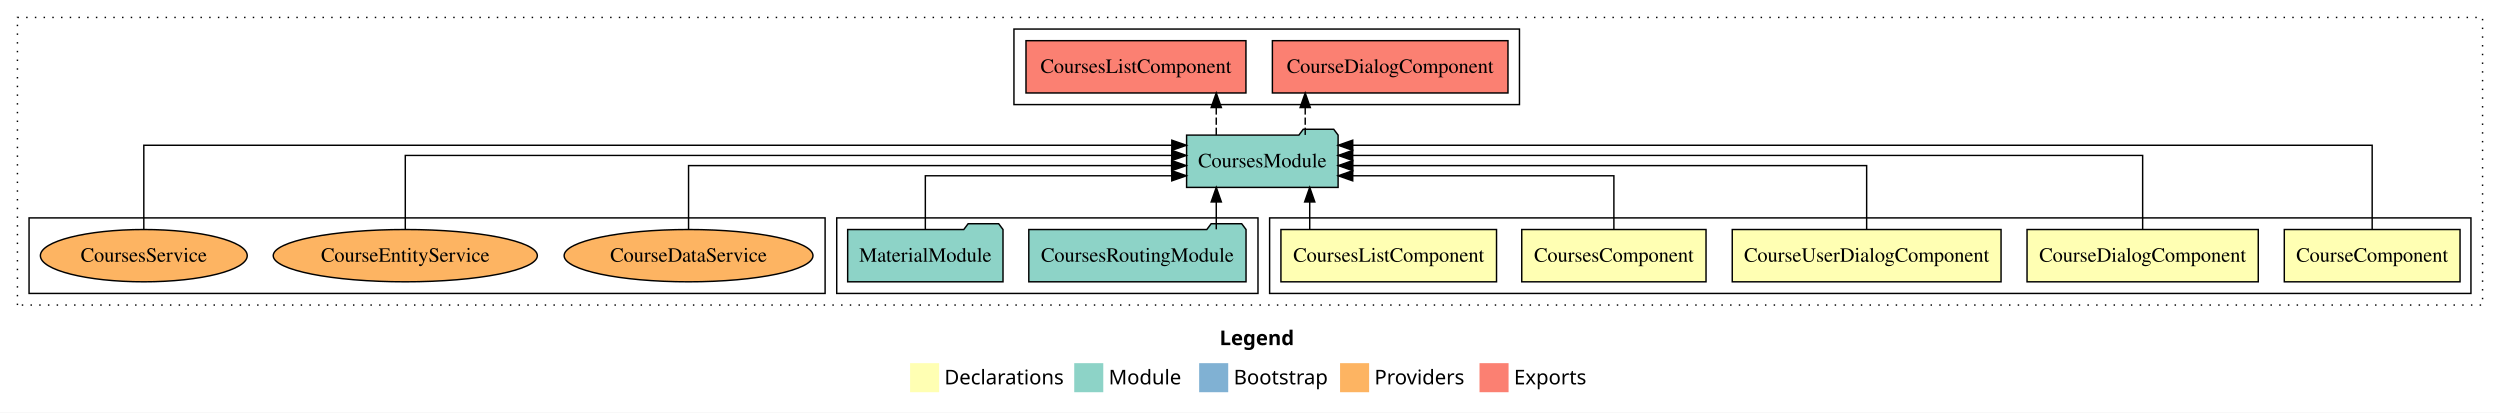
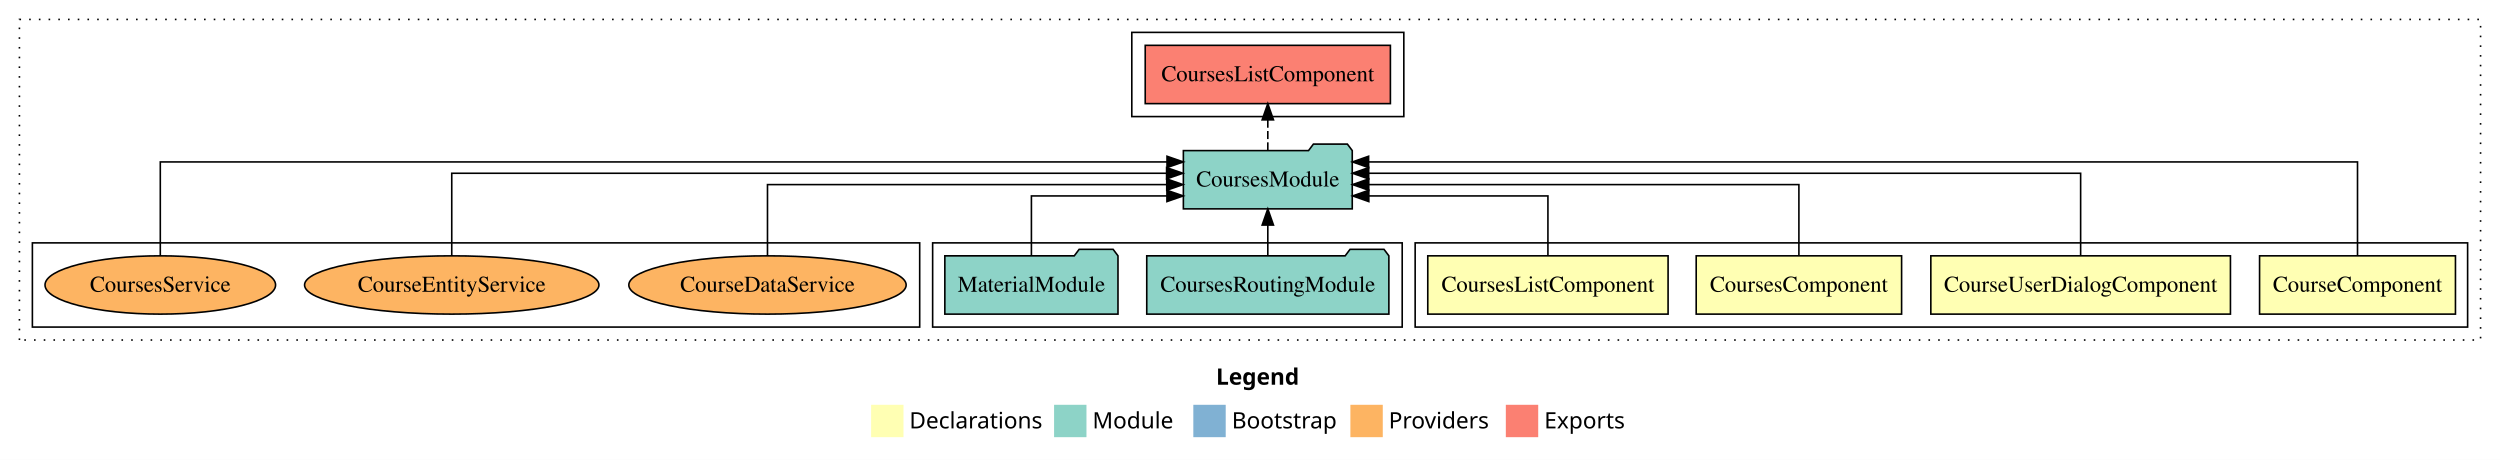
- <svg xmlns="http://www.w3.org/2000/svg" width="1721pt" height="284pt" viewBox="0.00 0.00 1721.00 284.00">
+ <svg xmlns="http://www.w3.org/2000/svg" width="1544pt" height="284pt" viewBox="0.00 0.00 1544.00 284.00">
  <g id="graph0" class="graph" transform="scale(1 1) rotate(0) translate(4 280)">
-     <polygon fill="white" stroke="transparent" points="-4,4 -4,-280 1717,-280 1717,4 -4,4" />
-     <text text-anchor="start" x="835.51" y="-42.4" font-family="sans-serif" font-weight="bold" font-size="14.00">Legend</text>
-     <polygon fill="#ffffb3" stroke="transparent" points="622.5,-10 622.5,-30 642.5,-30 642.5,-10 622.5,-10" />
-     <text text-anchor="start" x="646.13" y="-15.4" font-family="sans-serif" font-size="14.00">  Declarations</text>
-     <polygon fill="#8dd3c7" stroke="transparent" points="735.5,-10 735.5,-30 755.5,-30 755.5,-10 735.5,-10" />
-     <text text-anchor="start" x="759.23" y="-15.4" font-family="sans-serif" font-size="14.00">  Module</text>
-     <polygon fill="#80b1d3" stroke="transparent" points="821.5,-10 821.5,-30 841.5,-30 841.5,-10 821.5,-10" />
-     <text text-anchor="start" x="845.28" y="-15.4" font-family="sans-serif" font-size="14.00">  Bootstrap</text>
-     <polygon fill="#fdb462" stroke="transparent" points="918.5,-10 918.5,-30 938.5,-30 938.5,-10 918.5,-10" />
-     <text text-anchor="start" x="942.17" y="-15.4" font-family="sans-serif" font-size="14.00">  Providers</text>
-     <polygon fill="#fb8072" stroke="transparent" points="1014.5,-10 1014.5,-30 1034.5,-30 1034.5,-10 1014.5,-10" />
-     <text text-anchor="start" x="1038.23" y="-15.4" font-family="sans-serif" font-size="14.00">  Exports</text>
+     <polygon fill="white" stroke="transparent" points="-4,4 -4,-280 1540,-280 1540,4 -4,4" />
+     <text text-anchor="start" x="747.01" y="-42.4" font-family="sans-serif" font-weight="bold" font-size="14.00">Legend</text>
+     <polygon fill="#ffffb3" stroke="transparent" points="534,-10 534,-30 554,-30 554,-10 534,-10" />
+     <text text-anchor="start" x="557.63" y="-15.4" font-family="sans-serif" font-size="14.00">  Declarations</text>
+     <polygon fill="#8dd3c7" stroke="transparent" points="647,-10 647,-30 667,-30 667,-10 647,-10" />
+     <text text-anchor="start" x="670.73" y="-15.4" font-family="sans-serif" font-size="14.00">  Module</text>
+     <polygon fill="#80b1d3" stroke="transparent" points="733,-10 733,-30 753,-30 753,-10 733,-10" />
+     <text text-anchor="start" x="756.78" y="-15.4" font-family="sans-serif" font-size="14.00">  Bootstrap</text>
+     <polygon fill="#fdb462" stroke="transparent" points="830,-10 830,-30 850,-30 850,-10 830,-10" />
+     <text text-anchor="start" x="853.67" y="-15.4" font-family="sans-serif" font-size="14.00">  Providers</text>
+     <polygon fill="#fb8072" stroke="transparent" points="926,-10 926,-30 946,-30 946,-10 926,-10" />
+     <text text-anchor="start" x="949.73" y="-15.4" font-family="sans-serif" font-size="14.00">  Exports</text>
    <g id="clust1" class="cluster">
-       <polygon fill="none" stroke="black" stroke-dasharray="1,5" points="8,-70 8,-268 1705,-268 1705,-70 8,-70" />
+       <polygon fill="none" stroke="black" stroke-dasharray="1,5" points="8,-70 8,-268 1528,-268 1528,-70 8,-70" />
    </g>
    <g id="clust2" class="cluster">
-       <polygon fill="none" stroke="black" points="870,-78 870,-130 1697,-130 1697,-78 870,-78" />
-     </g>
-     <g id="clust9" class="cluster">
-       <polygon fill="none" stroke="black" points="694,-208 694,-260 1042,-260 1042,-208 694,-208" />
+       <polygon fill="none" stroke="black" points="870,-78 870,-130 1520,-130 1520,-78 870,-78" />
    </g>
    <g id="clust8" class="cluster">
+       <polygon fill="none" stroke="black" points="695,-208 695,-260 863,-260 863,-208 695,-208" />
+     </g>
+     <g id="clust7" class="cluster">
      <polygon fill="none" stroke="black" points="572,-78 572,-130 862,-130 862,-78 572,-78" />
    </g>
-     <g id="clust11" class="cluster">
+     <g id="clust10" class="cluster">
      <polygon fill="none" stroke="black" points="16,-78 16,-130 564,-130 564,-78 16,-78" />
    </g>
    <g id="node1" class="node">
-       <polygon fill="#ffffb3" stroke="black" points="1689.49,-122 1568.51,-122 1568.51,-86 1689.49,-86 1689.49,-122" />
-       <text text-anchor="middle" x="1629" y="-99.8" font-family="Times,serif" font-size="14.00">CourseComponent</text>
+       <polygon fill="#ffffb3" stroke="black" points="1512.49,-122 1391.51,-122 1391.51,-86 1512.49,-86 1512.49,-122" />
+       <text text-anchor="middle" x="1452" y="-99.8" font-family="Times,serif" font-size="14.00">CourseComponent</text>
    </g>
-     <g id="node6" class="node">
-       <polygon fill="#8dd3c7" stroke="black" points="917.15,-187 914.15,-191 893.15,-191 890.15,-187 812.85,-187 812.85,-151 917.15,-151 917.15,-187" />
-       <text text-anchor="middle" x="865" y="-164.8" font-family="Times,serif" font-size="14.00">CoursesModule</text>
+     <g id="node5" class="node">
+       <polygon fill="#8dd3c7" stroke="black" points="831.15,-187 828.15,-191 807.15,-191 804.15,-187 726.85,-187 726.85,-151 831.15,-151 831.15,-187" />
+       <text text-anchor="middle" x="779" y="-164.8" font-family="Times,serif" font-size="14.00">CoursesModule</text>
    </g>
    <g id="edge1" class="edge">
-       <path fill="none" stroke="black" d="M1629,-122.01C1629,-144.49 1629,-180 1629,-180 1629,-180 927.21,-180 927.21,-180" />
-       <polygon fill="black" stroke="black" points="927.21,-176.5 917.21,-180 927.21,-183.5 927.21,-176.5" />
+       <path fill="none" stroke="black" d="M1452,-122.01C1452,-144.49 1452,-180 1452,-180 1452,-180 841.25,-180 841.25,-180" />
+       <polygon fill="black" stroke="black" points="841.25,-176.5 831.25,-180 841.25,-183.5 841.25,-176.5" />
    </g>
    <g id="node2" class="node">
-       <polygon fill="#ffffb3" stroke="black" points="1550.59,-122 1391.41,-122 1391.41,-86 1550.59,-86 1550.59,-122" />
-       <text text-anchor="middle" x="1471" y="-99.8" font-family="Times,serif" font-size="14.00">CourseDialogComponent</text>
-     </g>
-     <g id="edge2" class="edge">
-       <path fill="none" stroke="black" d="M1471,-122.13C1471,-142.57 1471,-173 1471,-173 1471,-173 927.19,-173 927.19,-173" />
-       <polygon fill="black" stroke="black" points="927.19,-169.5 917.19,-173 927.19,-176.5 927.19,-169.5" />
-     </g>
-     <g id="node3" class="node">
      <polygon fill="#ffffb3" stroke="black" points="1373.52,-122 1188.48,-122 1188.48,-86 1373.52,-86 1373.52,-122" />
      <text text-anchor="middle" x="1281" y="-99.8" font-family="Times,serif" font-size="14.00">CourseUserDialogComponent</text>
    </g>
-     <g id="edge3" class="edge">
-       <path fill="none" stroke="black" d="M1281,-122.27C1281,-140.56 1281,-166 1281,-166 1281,-166 927.27,-166 927.27,-166" />
-       <polygon fill="black" stroke="black" points="927.27,-162.5 917.27,-166 927.27,-169.5 927.27,-162.5" />
+     <g id="edge2" class="edge">
+       <path fill="none" stroke="black" d="M1281,-122.13C1281,-142.57 1281,-173 1281,-173 1281,-173 841.3,-173 841.3,-173" />
+       <polygon fill="black" stroke="black" points="841.3,-169.5 831.3,-173 841.3,-176.5 841.3,-169.5" />
    </g>
-     <g id="node4" class="node">
+     <g id="node3" class="node">
      <polygon fill="#ffffb3" stroke="black" points="1170.43,-122 1043.57,-122 1043.57,-86 1170.43,-86 1170.43,-122" />
      <text text-anchor="middle" x="1107" y="-99.8" font-family="Times,serif" font-size="14.00">CoursesComponent</text>
    </g>
-     <g id="edge4" class="edge">
-       <path fill="none" stroke="black" d="M1107,-122.01C1107,-138.05 1107,-159 1107,-159 1107,-159 927.21,-159 927.21,-159" />
-       <polygon fill="black" stroke="black" points="927.21,-155.5 917.21,-159 927.21,-162.5 927.21,-155.5" />
+     <g id="edge3" class="edge">
+       <path fill="none" stroke="black" d="M1107,-122.27C1107,-140.56 1107,-166 1107,-166 1107,-166 841.34,-166 841.34,-166" />
+       <polygon fill="black" stroke="black" points="841.34,-162.5 831.34,-166 841.34,-169.5 841.34,-162.5" />
    </g>
-     <g id="node5" class="node">
+     <g id="node4" class="node">
      <polygon fill="#ffffb3" stroke="black" points="1026.21,-122 877.79,-122 877.79,-86 1026.21,-86 1026.21,-122" />
      <text text-anchor="middle" x="952" y="-99.8" font-family="Times,serif" font-size="14.00">CoursesListComponent</text>
    </g>
-     <g id="edge5" class="edge">
-       <path fill="none" stroke="black" d="M897.61,-122.11C897.61,-122.11 897.61,-140.99 897.61,-140.99" />
-       <polygon fill="black" stroke="black" points="894.11,-140.99 897.61,-150.99 901.11,-140.99 894.11,-140.99" />
+     <g id="edge4" class="edge">
+       <path fill="none" stroke="black" d="M952,-122.01C952,-138.05 952,-159 952,-159 952,-159 841.38,-159 841.38,-159" />
+       <polygon fill="black" stroke="black" points="841.38,-155.5 831.38,-159 841.38,-162.5 841.38,-155.5" />
    </g>
-     <g id="node9" class="node">
-       <polygon fill="#fb8072" stroke="black" points="1034.09,-252 871.91,-252 871.91,-216 1034.09,-216 1034.09,-252" />
-       <text text-anchor="middle" x="953" y="-229.8" font-family="Times,serif" font-size="14.00">CourseDialogComponent </text>
+     <g id="node8" class="node">
+       <polygon fill="#fb8072" stroke="black" points="854.71,-252 703.29,-252 703.29,-216 854.71,-216 854.71,-252" />
+       <text text-anchor="middle" x="779" y="-229.8" font-family="Times,serif" font-size="14.00">CoursesListComponent </text>
    </g>
-     <g id="edge8" class="edge">
-       <path fill="none" stroke="black" stroke-dasharray="5,2" d="M894.51,-187.11C894.51,-187.11 894.51,-205.99 894.51,-205.99" />
-       <polygon fill="black" stroke="black" points="891.01,-205.99 894.51,-215.99 898.01,-205.99 891.01,-205.99" />
+     <g id="edge7" class="edge">
+       <path fill="none" stroke="black" stroke-dasharray="5,2" d="M779,-187.11C779,-187.11 779,-205.99 779,-205.99" />
+       <polygon fill="black" stroke="black" points="775.5,-205.99 779,-215.99 782.5,-205.99 775.5,-205.99" />
    </g>
-     <g id="node10" class="node">
-       <polygon fill="#fb8072" stroke="black" points="853.71,-252 702.29,-252 702.29,-216 853.71,-216 853.71,-252" />
-       <text text-anchor="middle" x="778" y="-229.8" font-family="Times,serif" font-size="14.00">CoursesListComponent </text>
-     </g>
-     <g id="edge9" class="edge">
-       <path fill="none" stroke="black" stroke-dasharray="5,2" d="M833.27,-187.11C833.27,-187.11 833.27,-205.99 833.27,-205.99" />
-       <polygon fill="black" stroke="black" points="829.77,-205.99 833.27,-215.99 836.77,-205.99 829.77,-205.99" />
-     </g>
-     <g id="node7" class="node">
+     <g id="node6" class="node">
      <polygon fill="#8dd3c7" stroke="black" points="853.77,-122 850.77,-126 829.77,-126 826.77,-122 704.23,-122 704.23,-86 853.77,-86 853.77,-122" />
      <text text-anchor="middle" x="779" y="-99.8" font-family="Times,serif" font-size="14.00">CoursesRoutingModule</text>
    </g>
-     <g id="edge6" class="edge">
-       <path fill="none" stroke="black" d="M833.28,-122.11C833.28,-122.11 833.28,-140.99 833.28,-140.99" />
-       <polygon fill="black" stroke="black" points="829.78,-140.99 833.28,-150.99 836.78,-140.99 829.78,-140.99" />
+     <g id="edge5" class="edge">
+       <path fill="none" stroke="black" d="M779,-122.11C779,-122.11 779,-140.99 779,-140.99" />
+       <polygon fill="black" stroke="black" points="775.5,-140.99 779,-150.99 782.5,-140.99 775.5,-140.99" />
    </g>
-     <g id="node8" class="node">
+     <g id="node7" class="node">
      <polygon fill="#8dd3c7" stroke="black" points="686.47,-122 683.47,-126 662.47,-126 659.47,-122 579.53,-122 579.53,-86 686.47,-86 686.47,-122" />
      <text text-anchor="middle" x="633" y="-99.8" font-family="Times,serif" font-size="14.00">MaterialModule</text>
    </g>
-     <g id="edge7" class="edge">
-       <path fill="none" stroke="black" d="M633,-122.01C633,-138.05 633,-159 633,-159 633,-159 802.65,-159 802.65,-159" />
-       <polygon fill="black" stroke="black" points="802.65,-162.5 812.65,-159 802.65,-155.5 802.65,-162.5" />
+     <g id="edge6" class="edge">
+       <path fill="none" stroke="black" d="M633,-122.01C633,-138.05 633,-159 633,-159 633,-159 716.7,-159 716.7,-159" />
+       <polygon fill="black" stroke="black" points="716.7,-162.5 726.7,-159 716.7,-155.5 716.7,-162.5" />
    </g>
-     <g id="node11" class="node">
+     <g id="node9" class="node">
      <ellipse fill="#fdb462" stroke="black" cx="470" cy="-104" rx="85.65" ry="18" />
      <text text-anchor="middle" x="470" y="-99.8" font-family="Times,serif" font-size="14.00">CourseDataService</text>
    </g>
-     <g id="edge10" class="edge">
-       <path fill="none" stroke="black" d="M470,-122.27C470,-140.56 470,-166 470,-166 470,-166 802.55,-166 802.55,-166" />
-       <polygon fill="black" stroke="black" points="802.55,-169.5 812.55,-166 802.55,-162.5 802.55,-169.5" />
+     <g id="edge8" class="edge">
+       <path fill="none" stroke="black" d="M470,-122.27C470,-140.56 470,-166 470,-166 470,-166 716.58,-166 716.58,-166" />
+       <polygon fill="black" stroke="black" points="716.58,-169.5 726.58,-166 716.58,-162.5 716.58,-169.5" />
    </g>
-     <g id="node12" class="node">
+     <g id="node10" class="node">
      <ellipse fill="#fdb462" stroke="black" cx="275" cy="-104" rx="90.91" ry="18" />
      <text text-anchor="middle" x="275" y="-99.8" font-family="Times,serif" font-size="14.00">CourseEntityService</text>
    </g>
-     <g id="edge11" class="edge">
-       <path fill="none" stroke="black" d="M275,-122.13C275,-142.57 275,-173 275,-173 275,-173 802.64,-173 802.64,-173" />
-       <polygon fill="black" stroke="black" points="802.64,-176.5 812.64,-173 802.64,-169.5 802.64,-176.5" />
+     <g id="edge9" class="edge">
+       <path fill="none" stroke="black" d="M275,-122.13C275,-142.57 275,-173 275,-173 275,-173 716.49,-173 716.49,-173" />
+       <polygon fill="black" stroke="black" points="716.49,-176.5 726.49,-173 716.49,-169.5 716.49,-176.5" />
    </g>
-     <g id="node13" class="node">
+     <g id="node11" class="node">
      <ellipse fill="#fdb462" stroke="black" cx="95" cy="-104" rx="71.2" ry="18" />
      <text text-anchor="middle" x="95" y="-99.8" font-family="Times,serif" font-size="14.00">CoursesService</text>
    </g>
-     <g id="edge12" class="edge">
-       <path fill="none" stroke="black" d="M95,-122.01C95,-144.49 95,-180 95,-180 95,-180 802.68,-180 802.68,-180" />
-       <polygon fill="black" stroke="black" points="802.68,-183.5 812.68,-180 802.68,-176.5 802.68,-183.5" />
+     <g id="edge10" class="edge">
+       <path fill="none" stroke="black" d="M95,-122.01C95,-144.49 95,-180 95,-180 95,-180 716.75,-180 716.75,-180" />
+       <polygon fill="black" stroke="black" points="716.75,-183.5 726.75,-180 716.75,-176.5 716.75,-183.5" />
    </g>
  </g>
</svg>
